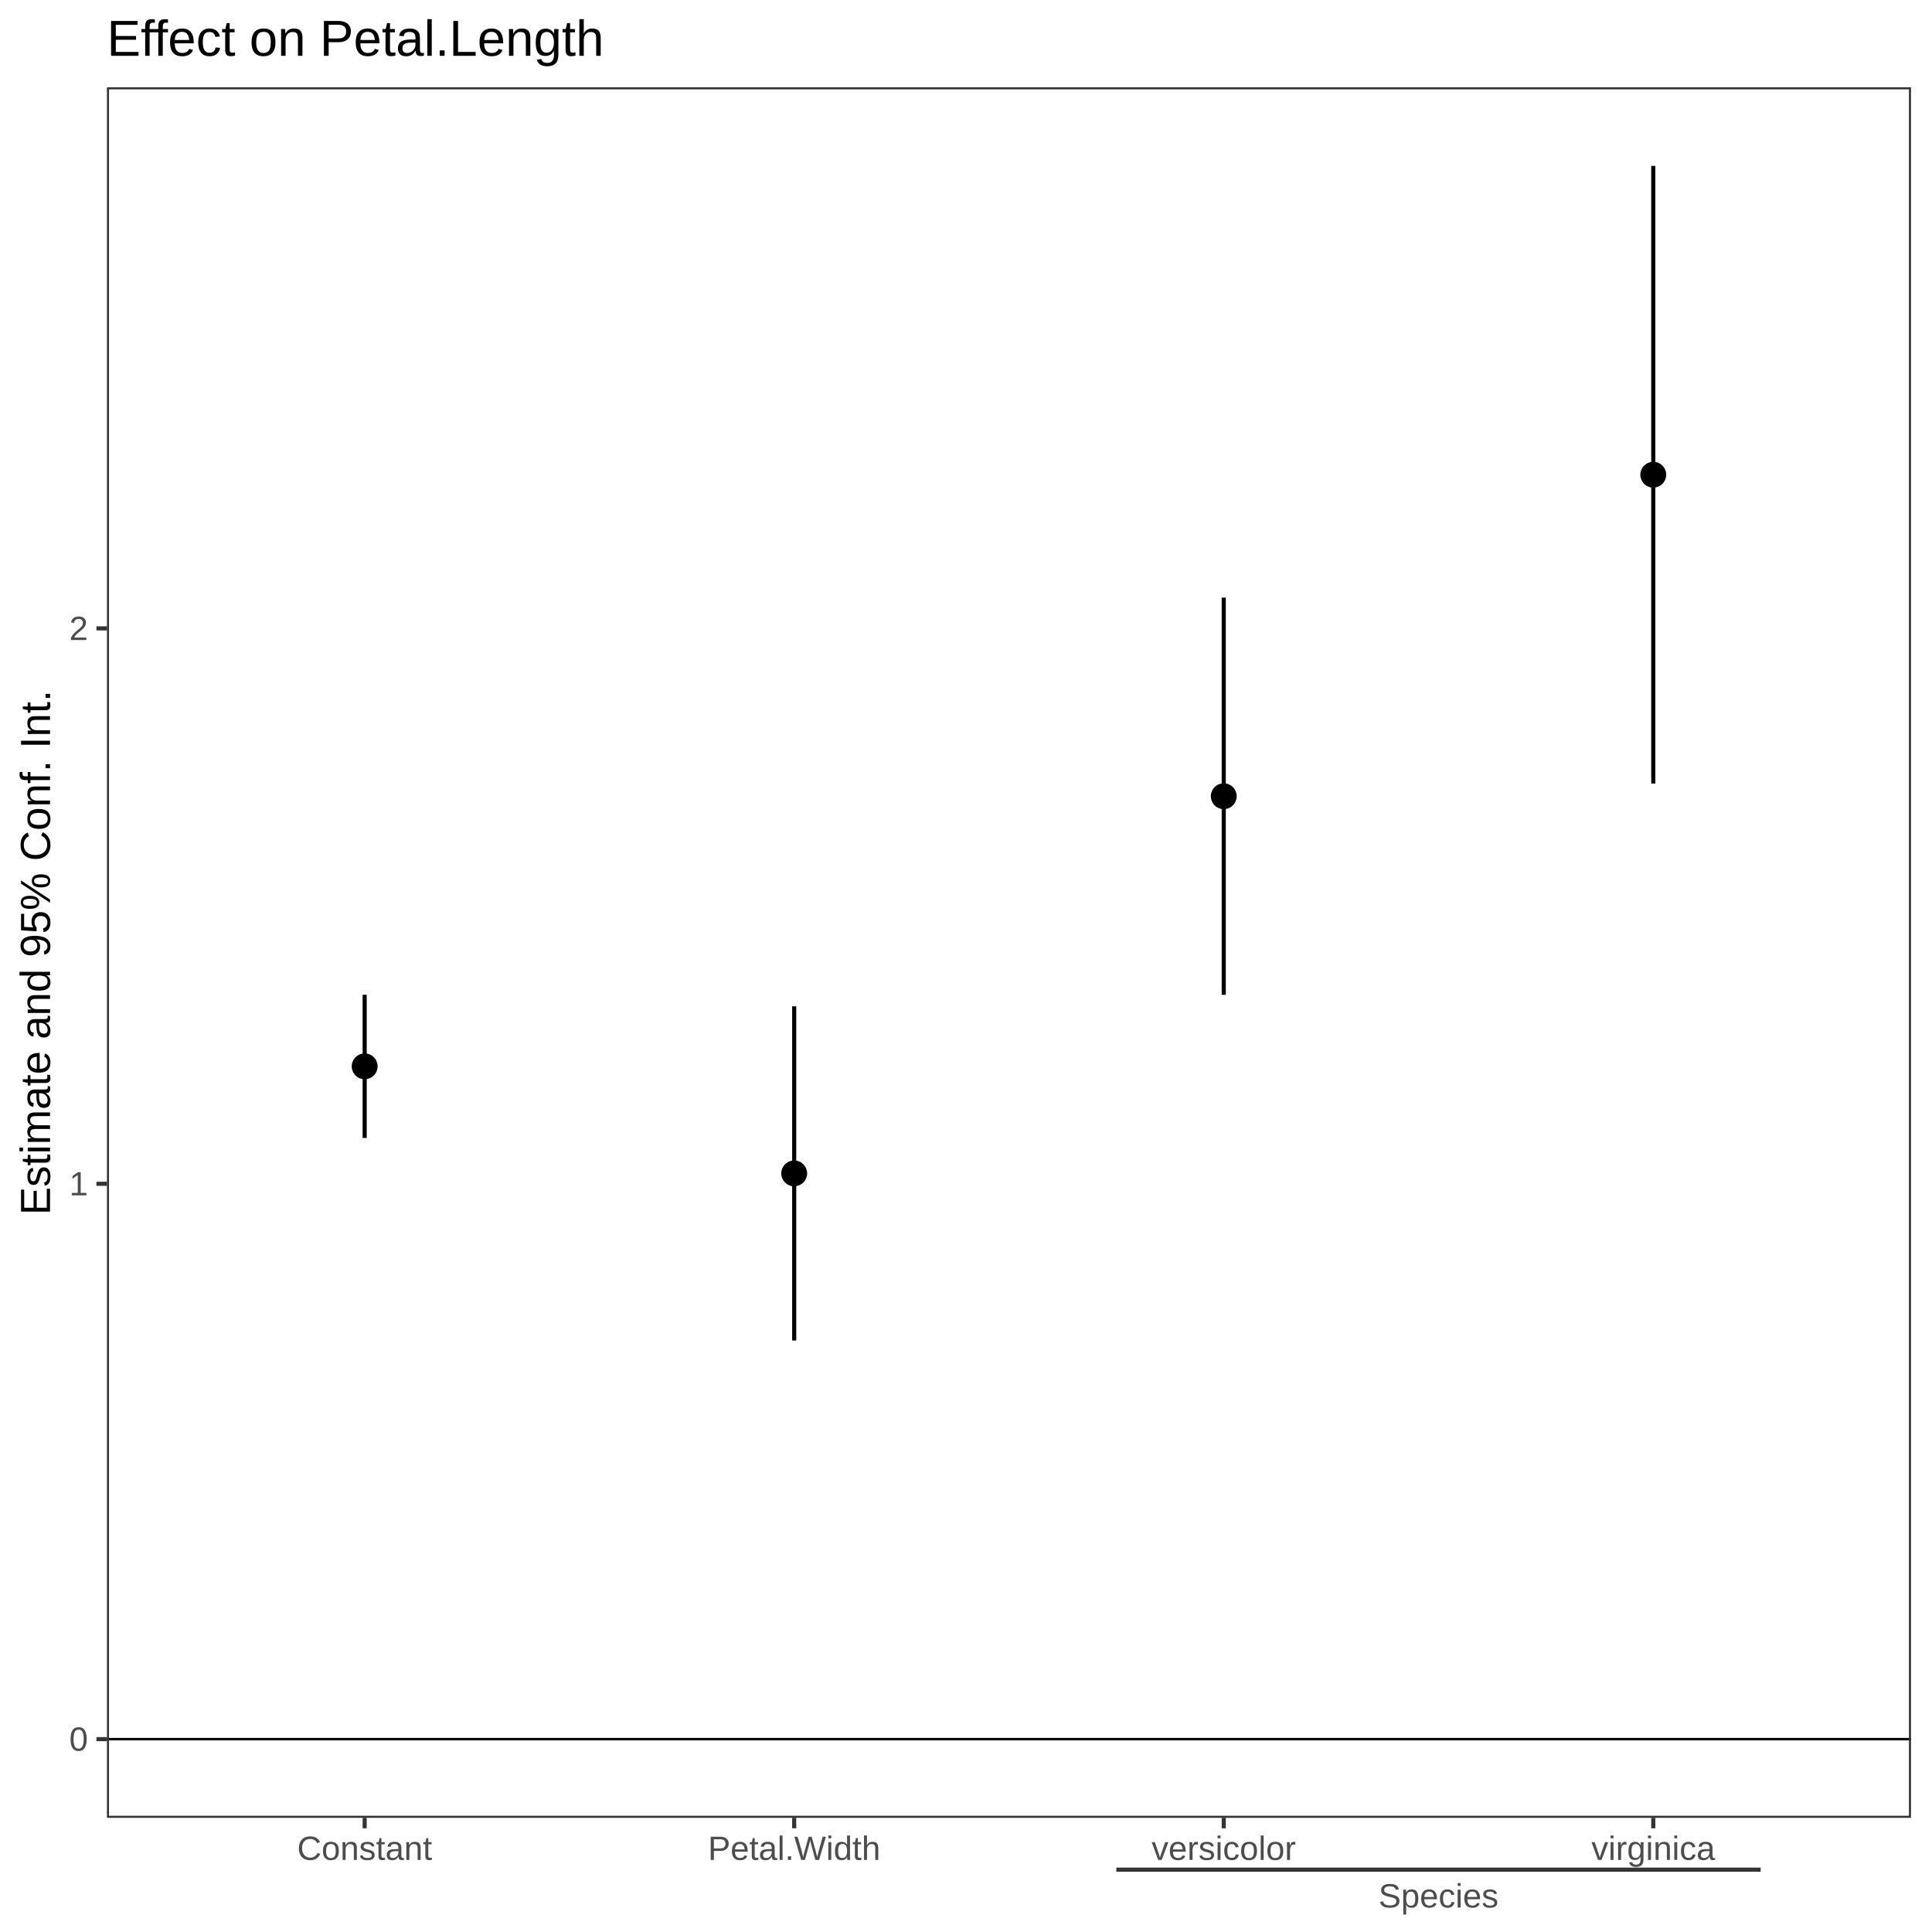
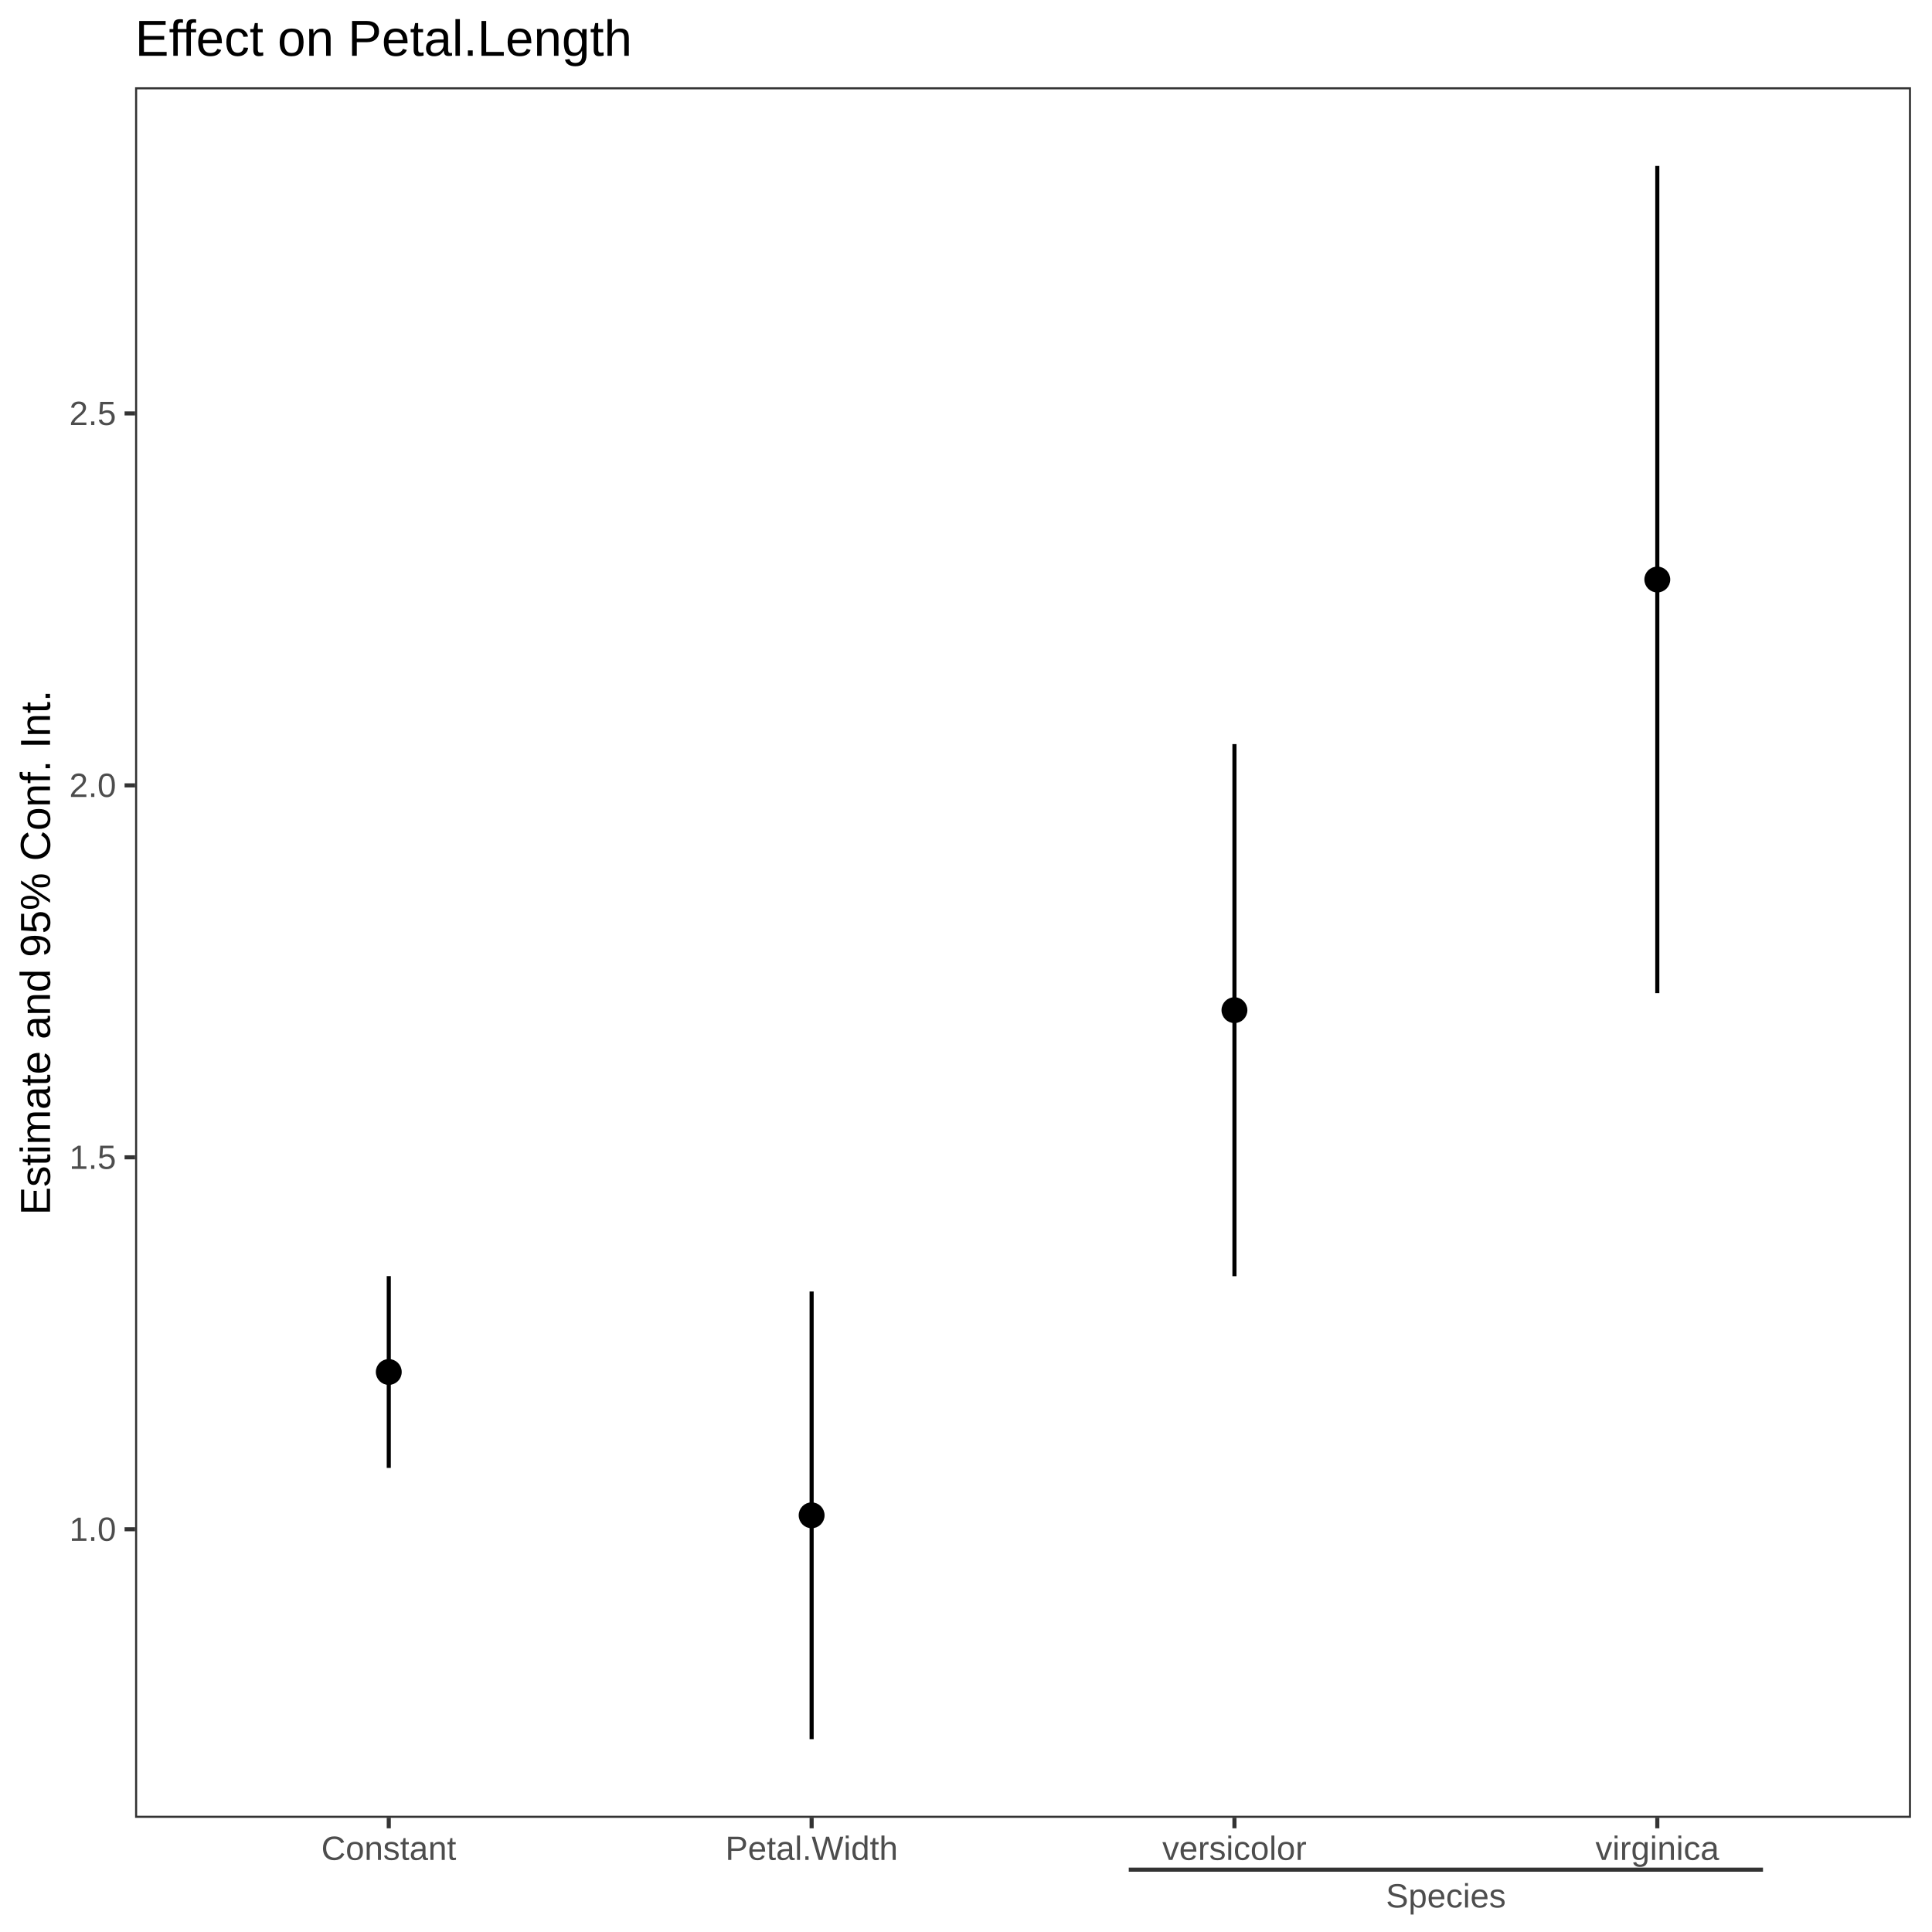
<svg xmlns="http://www.w3.org/2000/svg" class="svglite" width="504.00pt" height="504.00pt" viewBox="0 0 504.00 504.00">
  <defs>
    <style type="text/css">
    .svglite line, .svglite polyline, .svglite polygon, .svglite path, .svglite rect, .svglite circle {
      fill: none;
      stroke: #000000;
      stroke-linecap: round;
      stroke-linejoin: round;
      stroke-miterlimit: 10.00;
    }
    .svglite text {
      white-space: pre;
    }
  </style>
  </defs>
  <rect width="100%" height="100%" style="stroke: none; fill: #FFFFFF;" />
  <defs>
    <clipPath id="cpMC4wMHw1MDQuMDB8MC4wMHw1MDQuMDA=">
      <rect x="0.00" y="0.00" width="504.00" height="504.00" />
    </clipPath>
  </defs>
  <g clip-path="url(#cpMC4wMHw1MDQuMDB8MC4wMHw1MDQuMDA=)">
    <rect x="0.00" y="-0" width="504.00" height="504.00" style="stroke-width: 1.07; stroke: #FFFFFF; fill: #FFFFFF;" />
  </g>
  <defs>
-     <clipPath id="cpMjcuOTB8NDk4LjUyfDIyLjc3fDQ3NC4yMQ==">
-       <rect x="27.90" y="22.77" width="470.62" height="451.45" />
+     <clipPath id="cpMzUuMjR8NDk4LjUyfDIyLjc3fDQ3NC4yMQ==">
+       <rect x="35.24" y="22.77" width="463.28" height="451.45" />
    </clipPath>
  </defs>
-   <g clip-path="url(#cpMjcuOTB8NDk4LjUyfDIyLjc3fDQ3NC4yMQ==)">
-     <rect x="27.90" y="22.77" width="470.62" height="451.45" style="stroke-width: 1.07; stroke: none; fill: #FFFFFF;" />
-     <line x1="27.90" y1="453.69" x2="498.52" y2="453.69" style="stroke-width: 0.64; stroke-linecap: butt;" />
-     <line x1="95.13" y1="296.86" x2="95.13" y2="259.50" style="stroke-width: 1.07; stroke-linecap: butt;" />
-     <line x1="207.18" y1="349.69" x2="207.18" y2="262.51" style="stroke-width: 1.07; stroke-linecap: butt;" />
-     <line x1="319.24" y1="259.52" x2="319.24" y2="155.90" style="stroke-width: 1.07; stroke-linecap: butt;" />
-     <line x1="431.29" y1="204.39" x2="431.29" y2="43.29" style="stroke-width: 1.07; stroke-linecap: butt;" />
-     <circle cx="95.13" cy="278.18" r="3.02" style="stroke-width: 0.71; fill: #000000;" />
-     <circle cx="207.18" cy="306.10" r="3.02" style="stroke-width: 0.71; fill: #000000;" />
-     <circle cx="319.24" cy="207.71" r="3.02" style="stroke-width: 0.71; fill: #000000;" />
-     <circle cx="431.29" cy="123.84" r="3.02" style="stroke-width: 0.71; fill: #000000;" />
-     <rect x="27.90" y="22.77" width="470.62" height="451.45" style="stroke-width: 1.07; stroke: #333333;" />
+   <g clip-path="url(#cpMzUuMjR8NDk4LjUyfDIyLjc3fDQ3NC4yMQ==)">
+     <rect x="35.24" y="22.77" width="463.28" height="451.45" style="stroke-width: 1.07; stroke: none; fill: #FFFFFF;" />
+     <line x1="101.42" y1="382.93" x2="101.42" y2="332.89" style="stroke-width: 1.07; stroke-linecap: butt;" />
+     <line x1="211.73" y1="453.69" x2="211.73" y2="336.91" style="stroke-width: 1.07; stroke-linecap: butt;" />
+     <line x1="322.03" y1="332.92" x2="322.03" y2="194.12" style="stroke-width: 1.07; stroke-linecap: butt;" />
+     <line x1="432.34" y1="259.08" x2="432.34" y2="43.29" style="stroke-width: 1.07; stroke-linecap: butt;" />
+     <circle cx="101.42" cy="357.91" r="3.02" style="stroke-width: 0.71; fill: #000000;" />
+     <circle cx="211.73" cy="395.30" r="3.02" style="stroke-width: 0.71; fill: #000000;" />
+     <circle cx="322.03" cy="263.52" r="3.02" style="stroke-width: 0.71; fill: #000000;" />
+     <circle cx="432.34" cy="151.18" r="3.02" style="stroke-width: 0.71; fill: #000000;" />
+     <rect x="35.24" y="22.77" width="463.28" height="451.45" style="stroke-width: 1.07; stroke: #333333;" />
  </g>
  <g clip-path="url(#cpMC4wMHw1MDQuMDB8MC4wMHw1MDQuMDA=)">
-     <text x="22.96" y="456.72" text-anchor="end" style="font-size: 8.80px;fill: #4D4D4D; font-family: &quot;Liberation Sans&quot;;" textLength="4.90px" lengthAdjust="spacingAndGlyphs">0</text>
-     <text x="22.96" y="311.84" text-anchor="end" style="font-size: 8.80px;fill: #4D4D4D; font-family: &quot;Liberation Sans&quot;;" textLength="4.90px" lengthAdjust="spacingAndGlyphs">1</text>
-     <text x="22.96" y="166.96" text-anchor="end" style="font-size: 8.80px;fill: #4D4D4D; font-family: &quot;Liberation Sans&quot;;" textLength="4.90px" lengthAdjust="spacingAndGlyphs">2</text>
-     <polyline points="25.16,453.69 27.90,453.69 " style="stroke-width: 1.07; stroke: #333333; stroke-linecap: butt;" />
-     <polyline points="25.16,308.81 27.90,308.81 " style="stroke-width: 1.07; stroke: #333333; stroke-linecap: butt;" />
-     <polyline points="25.16,163.93 27.90,163.93 " style="stroke-width: 1.07; stroke: #333333; stroke-linecap: butt;" />
-     <polyline points="95.13,474.21 95.13,476.95 " style="stroke-width: 1.07; stroke: #333333; stroke-linecap: butt;" />
-     <polyline points="207.18,474.21 207.18,476.95 " style="stroke-width: 1.07; stroke: #333333; stroke-linecap: butt;" />
-     <polyline points="319.24,474.21 319.24,476.95 " style="stroke-width: 1.07; stroke: #333333; stroke-linecap: butt;" />
-     <polyline points="431.29,474.21 431.29,476.95 " style="stroke-width: 1.07; stroke: #333333; stroke-linecap: butt;" />
-     <text x="95.13" y="485.20" text-anchor="middle" style="font-size: 8.80px;fill: #4D4D4D; font-family: &quot;Liberation Sans&quot;;" textLength="35.23px" lengthAdjust="spacingAndGlyphs">Constant</text>
-     <text x="207.18" y="485.20" text-anchor="middle" style="font-size: 8.80px;fill: #4D4D4D; font-family: &quot;Liberation Sans&quot;;" textLength="45.00px" lengthAdjust="spacingAndGlyphs">Petal.Width</text>
-     <text x="319.24" y="485.20" text-anchor="middle" style="font-size: 8.80px;fill: #4D4D4D; font-family: &quot;Liberation Sans&quot;;" textLength="37.65px" lengthAdjust="spacingAndGlyphs">versicolor</text>
-     <text x="431.29" y="485.20" text-anchor="middle" style="font-size: 8.80px;fill: #4D4D4D; font-family: &quot;Liberation Sans&quot;;" textLength="32.27px" lengthAdjust="spacingAndGlyphs">virginica</text>
-     <polyline points="291.22,487.74 459.30,487.74 " style="stroke-width: 1.07; stroke: #333333; stroke-linecap: butt;" />
-     <text x="375.26" y="497.61" text-anchor="middle" style="font-size: 8.80px;fill: #4D4D4D; font-family: &quot;Liberation Sans&quot;;" textLength="31.31px" lengthAdjust="spacingAndGlyphs">Species</text>
+     <text x="30.31" y="401.96" text-anchor="end" style="font-size: 8.80px;fill: #4D4D4D; font-family: &quot;Liberation Sans&quot;;" textLength="12.24px" lengthAdjust="spacingAndGlyphs">1.0</text>
+     <text x="30.31" y="304.93" text-anchor="end" style="font-size: 8.80px;fill: #4D4D4D; font-family: &quot;Liberation Sans&quot;;" textLength="12.24px" lengthAdjust="spacingAndGlyphs">1.5</text>
+     <text x="30.31" y="207.90" text-anchor="end" style="font-size: 8.80px;fill: #4D4D4D; font-family: &quot;Liberation Sans&quot;;" textLength="12.24px" lengthAdjust="spacingAndGlyphs">2.0</text>
+     <text x="30.31" y="110.88" text-anchor="end" style="font-size: 8.80px;fill: #4D4D4D; font-family: &quot;Liberation Sans&quot;;" textLength="12.24px" lengthAdjust="spacingAndGlyphs">2.5</text>
+     <polyline points="32.50,398.93 35.24,398.93 " style="stroke-width: 1.07; stroke: #333333; stroke-linecap: butt;" />
+     <polyline points="32.50,301.91 35.24,301.91 " style="stroke-width: 1.07; stroke: #333333; stroke-linecap: butt;" />
+     <polyline points="32.50,204.88 35.24,204.88 " style="stroke-width: 1.07; stroke: #333333; stroke-linecap: butt;" />
+     <polyline points="32.50,107.85 35.24,107.85 " style="stroke-width: 1.07; stroke: #333333; stroke-linecap: butt;" />
+     <polyline points="101.42,474.21 101.42,476.95 " style="stroke-width: 1.07; stroke: #333333; stroke-linecap: butt;" />
+     <polyline points="211.73,474.21 211.73,476.95 " style="stroke-width: 1.07; stroke: #333333; stroke-linecap: butt;" />
+     <polyline points="322.03,474.21 322.03,476.95 " style="stroke-width: 1.07; stroke: #333333; stroke-linecap: butt;" />
+     <polyline points="432.34,474.21 432.34,476.95 " style="stroke-width: 1.07; stroke: #333333; stroke-linecap: butt;" />
+     <text x="101.42" y="485.20" text-anchor="middle" style="font-size: 8.80px;fill: #4D4D4D; font-family: &quot;Liberation Sans&quot;;" textLength="35.23px" lengthAdjust="spacingAndGlyphs">Constant</text>
+     <text x="211.73" y="485.20" text-anchor="middle" style="font-size: 8.80px;fill: #4D4D4D; font-family: &quot;Liberation Sans&quot;;" textLength="45.00px" lengthAdjust="spacingAndGlyphs">Petal.Width</text>
+     <text x="322.03" y="485.20" text-anchor="middle" style="font-size: 8.80px;fill: #4D4D4D; font-family: &quot;Liberation Sans&quot;;" textLength="37.65px" lengthAdjust="spacingAndGlyphs">versicolor</text>
+     <text x="432.34" y="485.20" text-anchor="middle" style="font-size: 8.80px;fill: #4D4D4D; font-family: &quot;Liberation Sans&quot;;" textLength="32.27px" lengthAdjust="spacingAndGlyphs">virginica</text>
+     <polyline points="294.46,487.74 459.91,487.74 " style="stroke-width: 1.07; stroke: #333333; stroke-linecap: butt;" />
+     <text x="377.19" y="497.61" text-anchor="middle" style="font-size: 8.80px;fill: #4D4D4D; font-family: &quot;Liberation Sans&quot;;" textLength="31.31px" lengthAdjust="spacingAndGlyphs">Species</text>
    <text transform="translate(13.05,248.49) rotate(-90)" text-anchor="middle" style="font-size: 11.00px; font-family: &quot;Liberation Sans&quot;;" textLength="137.03px" lengthAdjust="spacingAndGlyphs">Estimate and 95% Conf. Int.</text>
-     <text x="27.90" y="14.55" style="font-size: 13.20px; font-family: &quot;Liberation Sans&quot;;" textLength="129.57px" lengthAdjust="spacingAndGlyphs">Effect on Petal.Length</text>
+     <text x="35.24" y="14.55" style="font-size: 13.20px; font-family: &quot;Liberation Sans&quot;;" textLength="129.57px" lengthAdjust="spacingAndGlyphs">Effect on Petal.Length</text>
  </g>
</svg>
